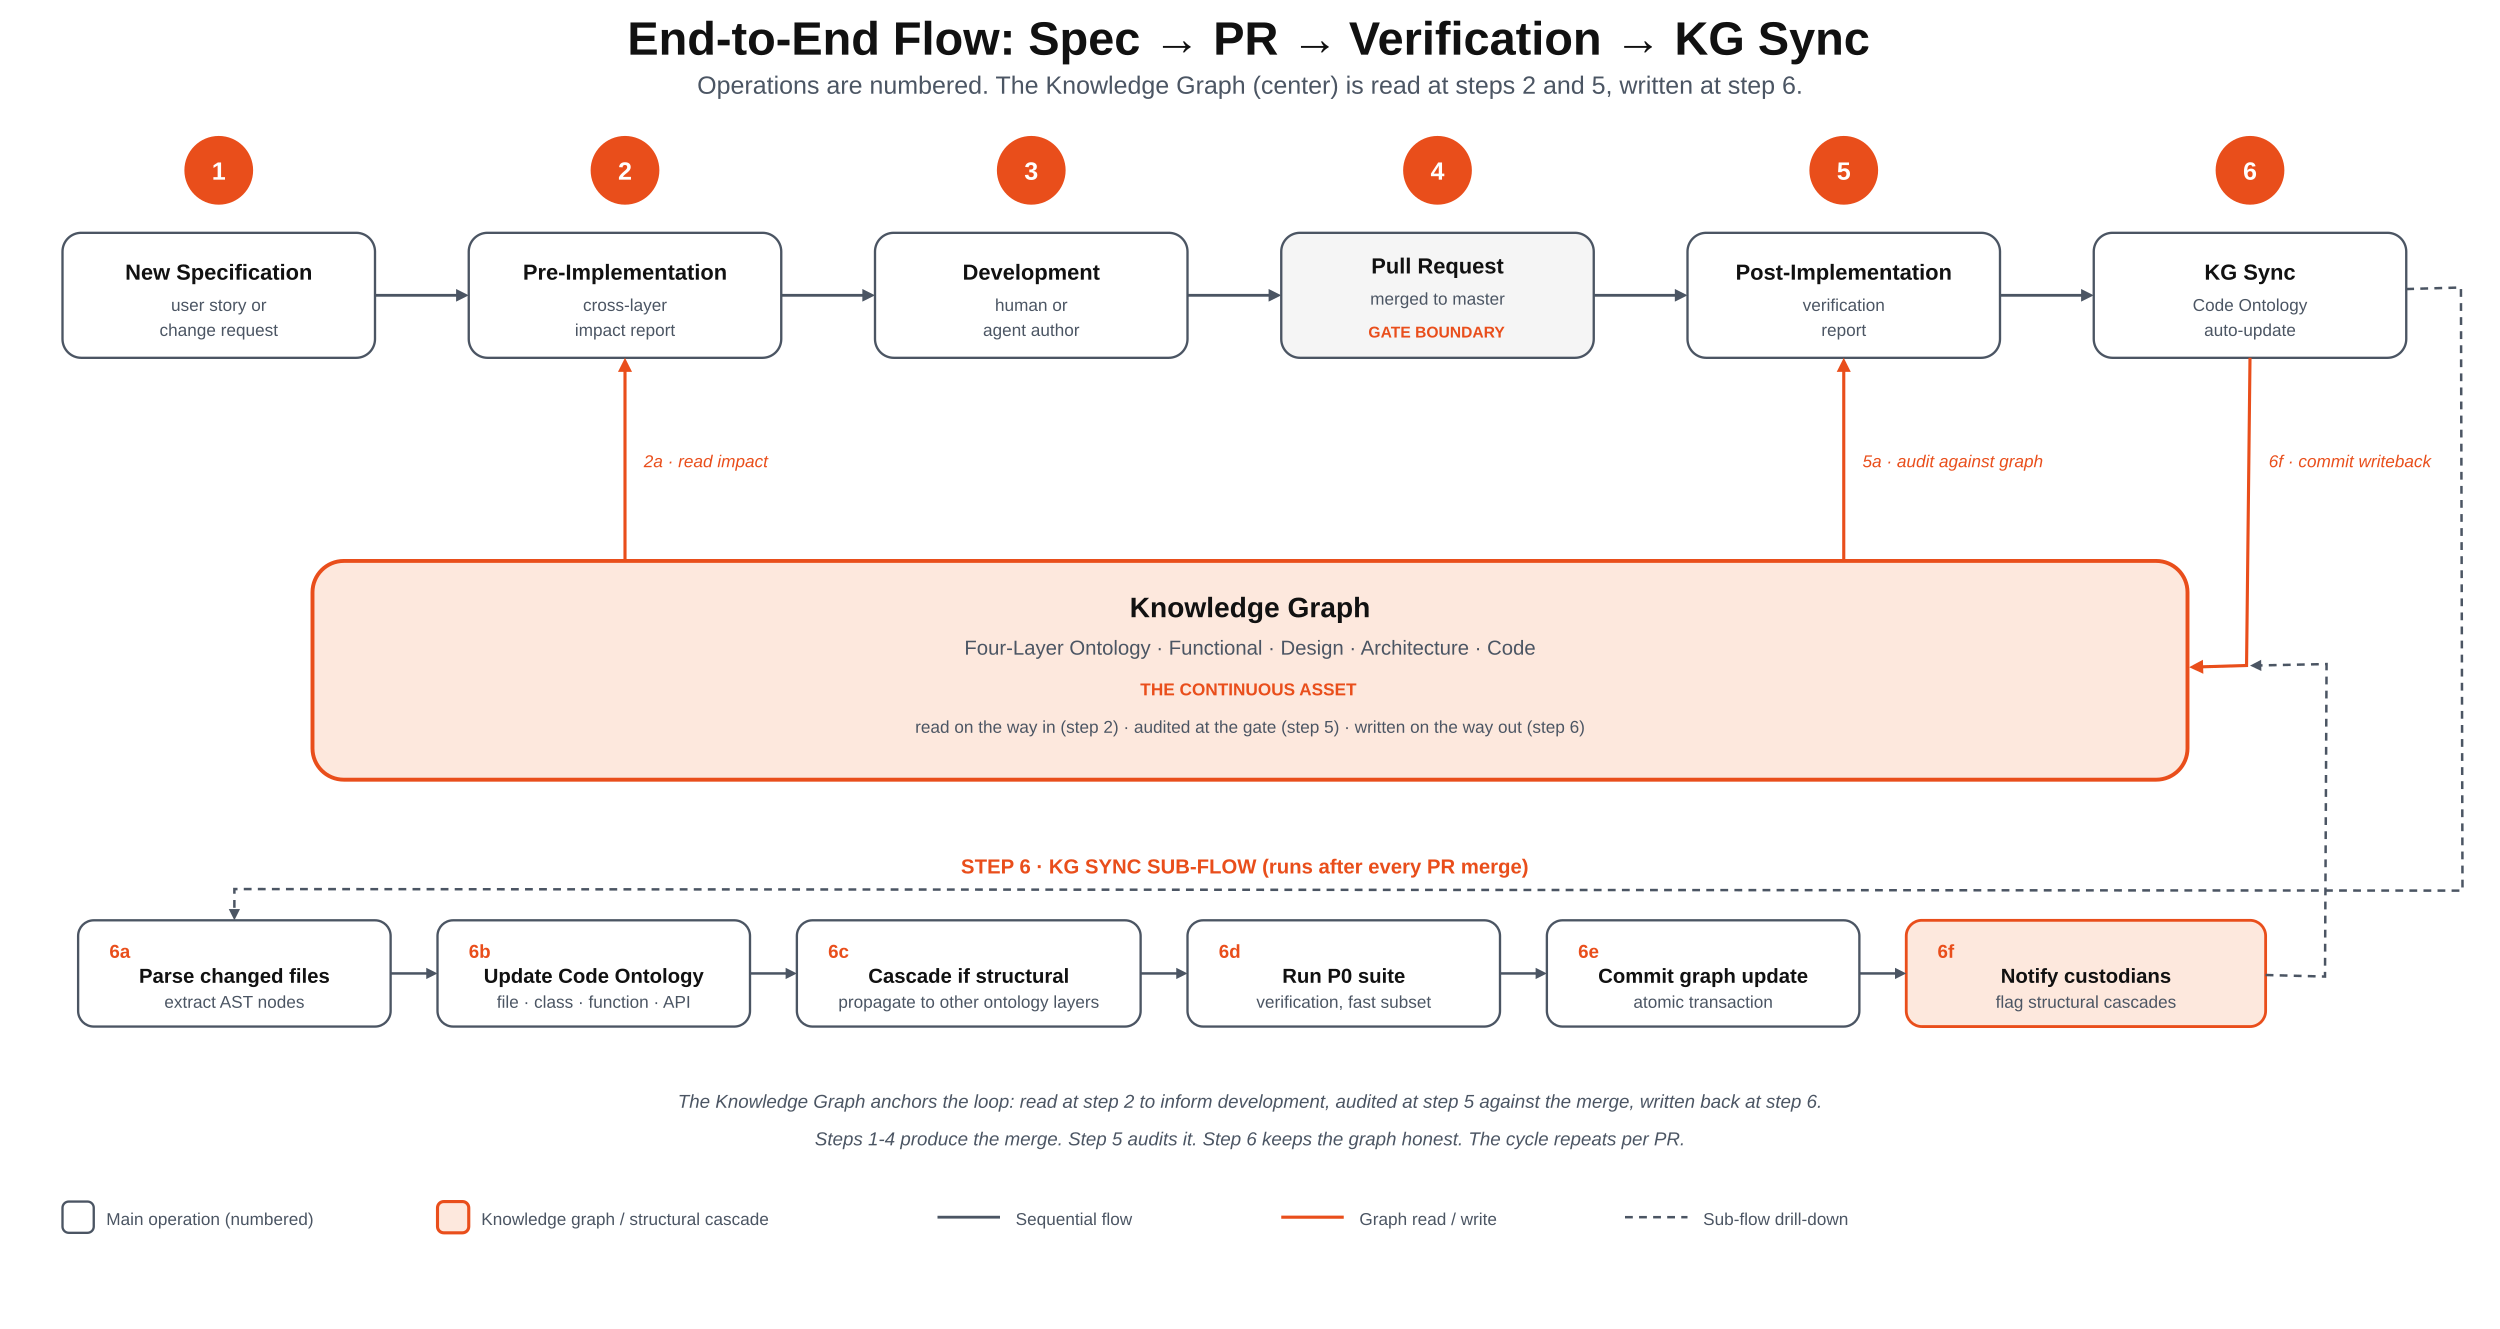
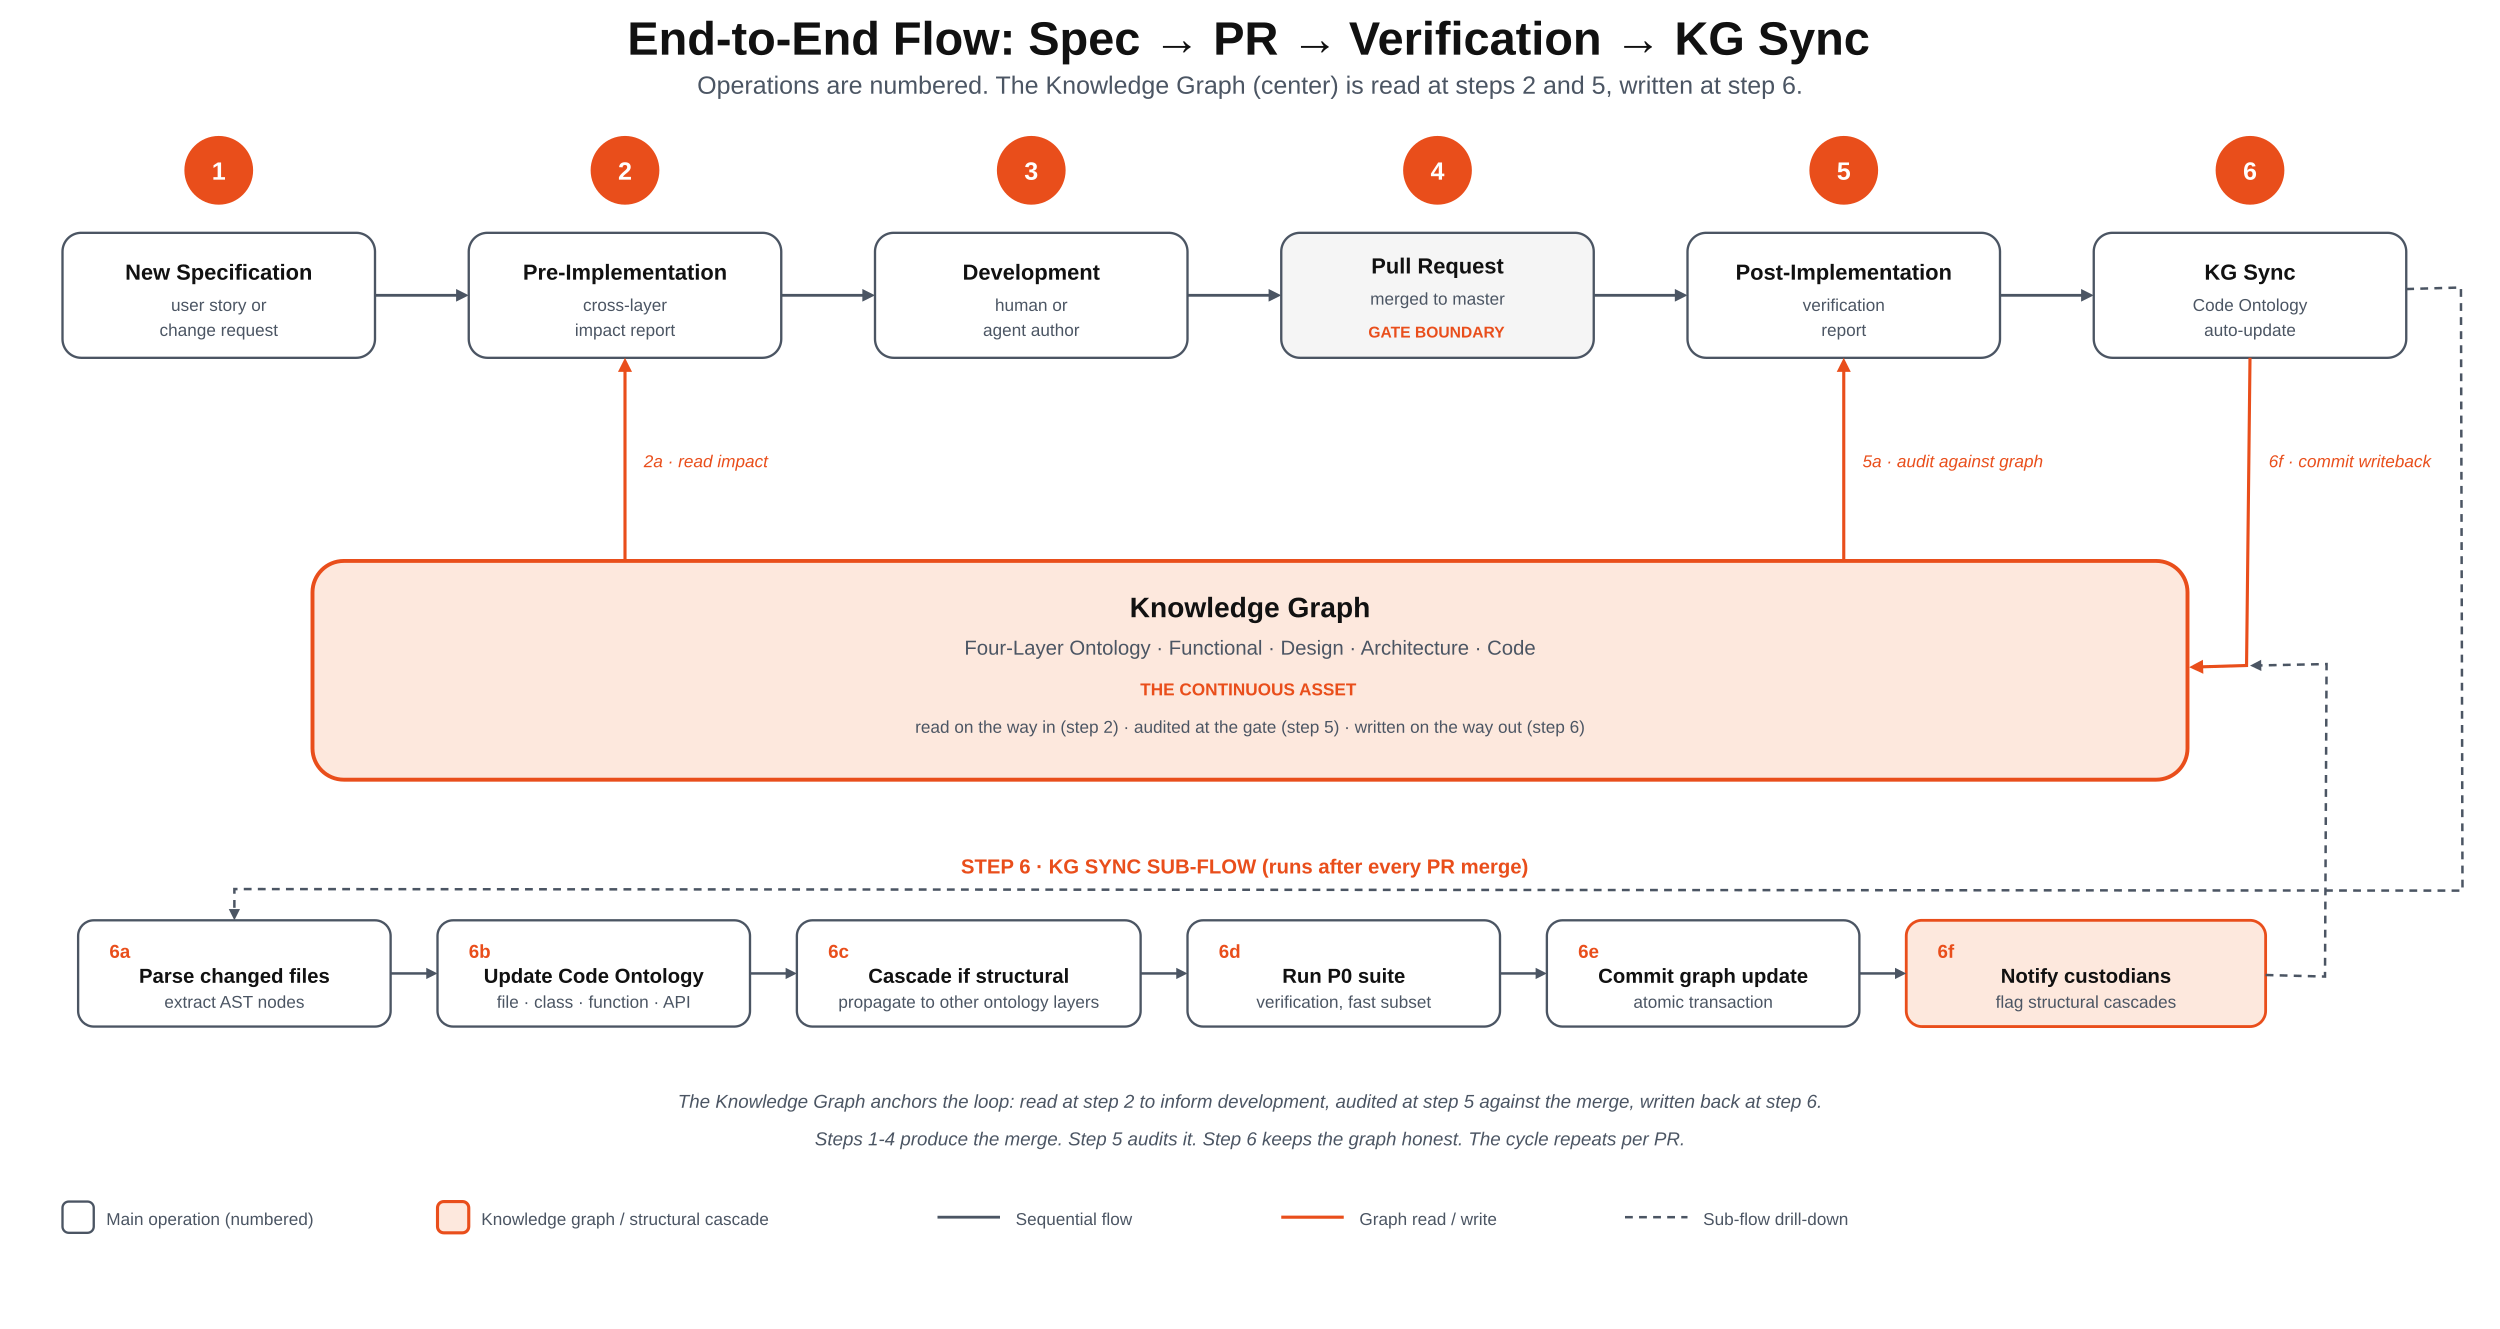
<svg xmlns="http://www.w3.org/2000/svg" width="100%" height="100%" viewBox="0 0 1600 850" version="1.1" xml:space="preserve" style="fill-rule:evenodd;clip-rule:evenodd;" class="se-svg">
  <g transform="matrix(1,0,0,1,629,35)">
    <g transform="matrix(30,0,0,30,235.8252,0)">
        </g>
    <text x="-227.49px" y="0px" style="font-family:'Arial-BoldMT', 'Arial', sans-serif;font-weight:700;font-size:30px;fill:var(--se-text,#111111);">End-to-End Flow: Spec → PR →</text>
  </g>
  <g transform="matrix(1,0,0,1,1030,35)">
    <g transform="matrix(30,0,0,30,-111.665,0)">
        </g>
    <g transform="matrix(30,0,0,30,-101.6748,0)">
        </g>
-     <text x="-166.714px" y="0px" style="font-family:'Arial-BoldMT', 'Arial', sans-serif;font-weight:700;font-size:30px;fill:var(--se-text,#111111);">V<tspan x="-148.359px -131.675px " y="0px 0px ">er</tspan>iﬁcation → KG Sync</text>
+     <text x="-166.714px" y="0px" style="font-family:'Arial-BoldMT', 'Arial', sans-serif;font-weight:700;font-size:30px;fill:var(--se-text,#111111);">Veriﬁcation → KG Sync</text>
  </g>
  <g transform="matrix(1,0,0,1,800,60)">
-     <text x="-353.828px" y="0px" style="font-family:'ArialMT', 'Arial', sans-serif;font-size:16px;fill:var(--se-text-secondary,#4b5563);">Operations are numbered. <tspan x="-162.898px -153.125px " y="0px 0px ">Th</tspan>e Knowledge Graph (center) is read at steps 2 and 5, written at step 6.</text>
+     <text x="-353.828px" y="0px" style="font-family:'ArialMT', 'Arial', sans-serif;font-size:16px;fill:var(--se-text-secondary,#4b5563);">Operations are numbered. The Knowledge Graph (center) is read at steps 2 and 5, written at step 6.</text>
  </g>
  <g transform="matrix(1,0,0,1,0,-71)">
    <circle cx="140" cy="180" r="22" style="fill:var(--se-accent,#E94E1B);" />
  </g>
  <g transform="matrix(1,0,0,1,140,115)">
    <text x="-4.449px" y="0px" style="font-family:'Arial-BoldMT', 'Arial', sans-serif;font-weight:700;font-size:16px;fill:var(--se-box-fill,#ffffff);">1</text>
  </g>
  <g transform="matrix(1,0,0,1,0,-71)">
    <path d="M240,232L240,288C240,294.623 234.623,300 228,300L52,300C45.377,300 40,294.623 40,288L40,232C40,225.377 45.377,220 52,220L228,220C234.623,220 240,225.377 240,232Z" style="fill:var(--se-box-fill,#ffffff);stroke:var(--se-text-secondary,#4b5563);stroke-width:1.5px;" />
  </g>
  <g transform="matrix(1,0,0,1,140,179)">
    <g transform="matrix(14,0,0,14,10.12402,0)">
        </g>
    <g transform="matrix(14,0,0,14,14.78613,0)">
        </g>
    <text x="-59.903px" y="0px" style="font-family:'Arial-BoldMT', 'Arial', sans-serif;font-weight:700;font-size:14px;fill:var(--se-text,#111111);">New Speciﬁcation</text>
  </g>
  <g transform="matrix(1,0,0,1,140,199)">
    <text x="-30.564px" y="0px" style="font-family:'ArialMT', 'Arial', sans-serif;font-size:11px;fill:var(--se-text-secondary,#4b5563);">user story or</text>
  </g>
  <g transform="matrix(1,0,0,1,140,215)">
    <text x="-37.917px" y="0px" style="font-family:'ArialMT', 'Arial', sans-serif;font-size:11px;fill:var(--se-text-secondary,#4b5563);">change request</text>
  </g>
  <g transform="matrix(1,0,0,1,0,-71)">
    <circle cx="400" cy="180" r="22" style="fill:var(--se-accent,#E94E1B);" />
  </g>
  <g transform="matrix(1,0,0,1,400,115)">
    <text x="-4.449px" y="0px" style="font-family:'Arial-BoldMT', 'Arial', sans-serif;font-weight:700;font-size:16px;fill:var(--se-box-fill,#ffffff);">2</text>
  </g>
  <g transform="matrix(1,0,0,1,0,-71)">
    <path d="M500,232L500,288C500,294.623 494.623,300 488,300L312,300C305.377,300 300,294.623 300,288L300,232C300,225.377 305.377,220 312,220L488,220C494.623,220 500,225.377 500,232Z" style="fill:var(--se-box-fill,#ffffff);stroke:var(--se-text-secondary,#4b5563);stroke-width:1.5px;" />
  </g>
  <g transform="matrix(1,0,0,1,400,179)">
    <text x="-65.345px" y="0px" style="font-family:'Arial-BoldMT', 'Arial', sans-serif;font-weight:700;font-size:14px;fill:var(--se-text,#111111);">Pre-Implementation</text>
  </g>
  <g transform="matrix(1,0,0,1,400,199)">
    <text x="-26.893px" y="0px" style="font-family:'ArialMT', 'Arial', sans-serif;font-size:11px;fill:var(--se-text-secondary,#4b5563);">cross-layer</text>
  </g>
  <g transform="matrix(1,0,0,1,400,215)">
    <text x="-32.095px" y="0px" style="font-family:'ArialMT', 'Arial', sans-serif;font-size:11px;fill:var(--se-text-secondary,#4b5563);">impact report</text>
  </g>
  <g transform="matrix(1,0,0,1,0,-71)">
    <circle cx="660" cy="180" r="22" style="fill:var(--se-accent,#E94E1B);" />
  </g>
  <g transform="matrix(1,0,0,1,660,115)">
    <text x="-4.449px" y="0px" style="font-family:'Arial-BoldMT', 'Arial', sans-serif;font-weight:700;font-size:16px;fill:var(--se-box-fill,#ffffff);">3</text>
  </g>
  <g transform="matrix(1,0,0,1,0,-71)">
    <path d="M760,232L760,288C760,294.623 754.623,300 748,300L572,300C565.377,300 560,294.623 560,288L560,232C560,225.377 565.377,220 572,220L748,220C754.623,220 760,225.377 760,232Z" style="fill:var(--se-box-fill,#ffffff);stroke:var(--se-text-secondary,#4b5563);stroke-width:1.5px;" />
  </g>
  <g transform="matrix(1,0,0,1,660,179)">
    <text x="-43.955px" y="0px" style="font-family:'Arial-BoldMT', 'Arial', sans-serif;font-weight:700;font-size:14px;fill:var(--se-text,#111111);">Development</text>
  </g>
  <g transform="matrix(1,0,0,1,660,199)">
    <text x="-23.235px" y="0px" style="font-family:'ArialMT', 'Arial', sans-serif;font-size:11px;fill:var(--se-text-secondary,#4b5563);">human or</text>
  </g>
  <g transform="matrix(1,0,0,1,660,215)">
    <text x="-30.886px" y="0px" style="font-family:'ArialMT', 'Arial', sans-serif;font-size:11px;fill:var(--se-text-secondary,#4b5563);">agent author</text>
  </g>
  <g transform="matrix(1,0,0,1,0,-71)">
    <circle cx="920" cy="180" r="22" style="fill:var(--se-accent,#E94E1B);" />
  </g>
  <g transform="matrix(1,0,0,1,920,115)">
    <text x="-4.449px" y="0px" style="font-family:'Arial-BoldMT', 'Arial', sans-serif;font-weight:700;font-size:16px;fill:var(--se-box-fill,#ffffff);">4</text>
  </g>
  <g transform="matrix(1,0,0,1,0,-71)">
    <path d="M1020,232L1020,288C1020,294.623 1014.623,300 1008,300L832,300C825.377,300 820,294.623 820,288L820,232C820,225.377 825.377,220 832,220L1008,220C1014.623,220 1020,225.377 1020,232Z" style="fill:var(--se-panel-fill,#f5f5f5);stroke:var(--se-text-secondary,#4b5563);stroke-width:1.5px;" />
  </g>
  <g transform="matrix(1,0,0,1,920,175)">
    <text x="-42.396px" y="0px" style="font-family:'Arial-BoldMT', 'Arial', sans-serif;font-weight:700;font-size:14px;fill:var(--se-text,#111111);">Pull Request</text>
  </g>
  <g transform="matrix(1,0,0,1,920,195)">
    <text x="-43.1px" y="0px" style="font-family:'ArialMT', 'Arial', sans-serif;font-size:11px;fill:var(--se-text-secondary,#4b5563);">merged to master</text>
  </g>
  <g transform="matrix(1,0,0,1,919.95,216)">
-     <text x="-44.211px" y="0px" style="font-family:'Arial-BoldMT', 'Arial', sans-serif;font-weight:700;font-size:10px;fill:var(--se-accent,#E94E1B);">G<tspan x="-36.333px -29.753px -23.545px -16.775px -13.896px -6.575px 1.304px 8.625px 15.947px 23.269px 30.59px 37.541px " y="0px 0px 0px 0px 0px 0px 0px 0px 0px 0px 0px 0px ">ATE BOUNDARY</tspan>
-     </text>
+     <text x="-44.211px" y="0px" style="font-family:'Arial-BoldMT', 'Arial', sans-serif;font-weight:700;font-size:10px;fill:var(--se-accent,#E94E1B);">GATE BOUNDARY</text>
  </g>
  <g transform="matrix(1,0,0,1,0,-71)">
    <circle cx="1180" cy="180" r="22" style="fill:var(--se-accent,#E94E1B);" />
  </g>
  <g transform="matrix(1,0,0,1,1180,115)">
    <text x="-4.449px" y="0px" style="font-family:'Arial-BoldMT', 'Arial', sans-serif;font-weight:700;font-size:16px;fill:var(--se-box-fill,#ffffff);">5</text>
  </g>
  <g transform="matrix(1,0,0,1,0,-71)">
    <path d="M1280,232L1280,288C1280,294.623 1274.623,300 1268,300L1092,300C1085.377,300 1080,294.623 1080,288L1080,232C1080,225.377 1085.377,220 1092,220L1268,220C1274.623,220 1280,225.377 1280,232Z" style="fill:var(--se-box-fill,#ffffff);stroke:var(--se-text-secondary,#4b5563);stroke-width:1.5px;" />
  </g>
  <g transform="matrix(1,0,0,1,1180,179)">
    <text x="-69.228px" y="0px" style="font-family:'Arial-BoldMT', 'Arial', sans-serif;font-weight:700;font-size:14px;fill:var(--se-text,#111111);">Post-Implementation</text>
  </g>
  <g transform="matrix(1,0,0,1,1180,199)">
    <g transform="matrix(11,0,0,11,-8.564209,0)">
        </g>
    <g transform="matrix(11,0,0,11,-5.508057,0)">
        </g>
    <text x="-26.289px" y="0px" style="font-family:'ArialMT', 'Arial', sans-serif;font-size:11px;fill:var(--se-text-secondary,#4b5563);">veriﬁcation</text>
  </g>
  <g transform="matrix(1,0,0,1,1180,215)">
    <text x="-14.368px" y="0px" style="font-family:'ArialMT', 'Arial', sans-serif;font-size:11px;fill:var(--se-text-secondary,#4b5563);">report</text>
  </g>
  <g transform="matrix(1,0,0,1,0,-71)">
    <circle cx="1440" cy="180" r="22" style="fill:var(--se-accent,#E94E1B);" />
  </g>
  <g transform="matrix(1,0,0,1,1440,115)">
    <text x="-4.449px" y="0px" style="font-family:'Arial-BoldMT', 'Arial', sans-serif;font-weight:700;font-size:16px;fill:var(--se-box-fill,#ffffff);">6</text>
  </g>
  <g transform="matrix(1,0,0,1,0,-71)">
    <path d="M1540,232L1540,288C1540,294.623 1534.623,300 1528,300L1352,300C1345.377,300 1340,294.623 1340,288L1340,232C1340,225.377 1345.377,220 1352,220L1528,220C1534.623,220 1540,225.377 1540,232Z" style="fill:var(--se-box-fill,#ffffff);stroke:var(--se-text-secondary,#4b5563);stroke-width:1.5px;" />
  </g>
  <g transform="matrix(1,0,0,1,1440,179)">
    <text x="-29.176px" y="0px" style="font-family:'Arial-BoldMT', 'Arial', sans-serif;font-weight:700;font-size:14px;fill:var(--se-text,#111111);">KG Sync</text>
  </g>
  <g transform="matrix(1,0,0,1,1440,199)">
    <text x="-36.69px" y="0px" style="font-family:'ArialMT', 'Arial', sans-serif;font-size:11px;fill:var(--se-text-secondary,#4b5563);">Code Ontology</text>
  </g>
  <g transform="matrix(1,0,0,1,1440,215)">
    <text x="-29.358px" y="0px" style="font-family:'ArialMT', 'Arial', sans-serif;font-size:11px;fill:var(--se-text-secondary,#4b5563);">auto-update</text>
  </g>
  <g transform="matrix(1,0,0,1,0,-71)">
    <g transform="matrix(1,-0,-0,1,-0,71)">
      <path d="M291.9,184.95L300,189L291.9,193.05L291.9,184.95Z" style="fill:var(--se-text-secondary,#4b5563);fill-rule:nonzero;" />
      <path d="M240,189L293.52,189" style="fill:none;fill-rule:nonzero;stroke:var(--se-text-secondary,#4b5563);stroke-width:1.8px;" />
    </g>
  </g>
  <g transform="matrix(1,0,0,1,0,-71)">
    <g transform="matrix(1,-0,-0,1,-0,71)">
      <path d="M551.9,184.95L560,189L551.9,193.05L551.9,184.95Z" style="fill:var(--se-text-secondary,#4b5563);fill-rule:nonzero;" />
      <path d="M500,189L553.52,189" style="fill:none;fill-rule:nonzero;stroke:var(--se-text-secondary,#4b5563);stroke-width:1.8px;" />
    </g>
  </g>
  <g transform="matrix(1,0,0,1,0,-71)">
    <g transform="matrix(1,-0,-0,1,-0,71)">
      <path d="M811.9,184.95L820,189L811.9,193.05L811.9,184.95Z" style="fill:var(--se-text-secondary,#4b5563);fill-rule:nonzero;" />
      <path d="M760,189L813.52,189" style="fill:none;fill-rule:nonzero;stroke:var(--se-text-secondary,#4b5563);stroke-width:1.8px;" />
    </g>
  </g>
  <g transform="matrix(1,0,0,1,0,-71)">
    <g transform="matrix(1,-0,-0,1,-0,71)">
      <path d="M1071.9,184.95L1080,189L1071.9,193.05L1071.9,184.95Z" style="fill:var(--se-text-secondary,#4b5563);fill-rule:nonzero;" />
      <path d="M1020,189L1073.52,189" style="fill:none;fill-rule:nonzero;stroke:var(--se-text-secondary,#4b5563);stroke-width:1.8px;" />
    </g>
  </g>
  <g transform="matrix(1,0,0,1,0,-71)">
    <g transform="matrix(1,-0,-0,1,-0,71)">
      <path d="M1331.9,184.95L1340,189L1331.9,193.05L1331.9,184.95Z" style="fill:var(--se-text-secondary,#4b5563);fill-rule:nonzero;" />
      <path d="M1280,189L1333.52,189" style="fill:none;fill-rule:nonzero;stroke:var(--se-text-secondary,#4b5563);stroke-width:1.8px;" />
    </g>
  </g>
  <g transform="matrix(1,0,0,1,0,-71)">
    <path d="M1400,450L1400,550C1400,561.038 1391.038,570 1380,570L220,570C208.962,570 200,561.038 200,550L200,450C200,438.962 208.962,430 220,430L1380,430C1391.038,430 1400,438.962 1400,450Z" style="fill:var(--se-accent-fill,#FDE8DD);stroke:var(--se-accent,#E94E1B);stroke-width:2.5px;" />
  </g>
  <g transform="matrix(1,0,0,1,800,395)">
    <text x="-77.005px" y="0px" style="font-family:'Arial-BoldMT', 'Arial', sans-serif;font-weight:700;font-size:18px;fill:var(--se-text,#111111);">Knowledge Graph</text>
  </g>
  <g transform="matrix(1,0,0,1,800,419)">
-     <text x="-182.8px" y="0px" style="font-family:'ArialMT', 'Arial', sans-serif;font-size:13px;fill:var(--se-text-secondary,#4b5563);">Four-Layer Ontology · Functional · Design · <tspan x="70.808px 79.479px " y="0px 0px ">Ar</tspan>chitecture · Code</text>
+     <text x="-182.8px" y="0px" style="font-family:'ArialMT', 'Arial', sans-serif;font-size:13px;fill:var(--se-text-secondary,#4b5563);">Four-Layer Ontology · Functional · Design · Architecture · Code</text>
  </g>
  <g transform="matrix(1,0,0,1,799.945,445)">
-     <text x="-70.206px" y="0px" style="font-family:'Arial-BoldMT', 'Arial', sans-serif;font-weight:700;font-size:11px;fill:var(--se-accent,#E94E1B);">T<tspan x="-63.377px -55.323px -47.876px -44.71px -36.656px -27.99px -19.936px -13.107px -9.94px -1.887px 6.167px 14.833px 22.887px 30.334px 33.092px 41.146px 48.593px 56.04px 63.487px " y="0px 0px 0px 0px 0px 0px 0px 0px 0px 0px 0px 0px 0px 0px 0px 0px 0px 0px 0px ">HE CONTINUOUS ASSET</tspan>
-     </text>
+     <text x="-70.206px" y="0px" style="font-family:'Arial-BoldMT', 'Arial', sans-serif;font-weight:700;font-size:11px;fill:var(--se-accent,#E94E1B);">THE CONTINUOUS ASSET</text>
  </g>
  <g transform="matrix(1,0,0,1,800,469)">
    <text x="-214.309px" y="0px" style="font-family:'ArialMT', 'Arial', sans-serif;font-size:11px;fill:var(--se-text-secondary,#4b5563);">read on the way in (step 2) · audited at the gate (step 5) · written on the way out (step 6)</text>
  </g>
  <g transform="matrix(1,0,0,1,0,-71)">
    <g transform="matrix(1,-0,-0,1,-0,71)">
      <path d="M395.5,238L400,229L404.5,238L395.5,238Z" style="fill:var(--se-accent,#E94E1B);fill-rule:nonzero;" />
      <path d="M400,359L400,236.2" style="fill:none;fill-rule:nonzero;stroke:var(--se-accent,#E94E1B);stroke-width:2px;" />
    </g>
  </g>
  <g transform="matrix(1,0,0,1,412,299)">
    <text x="0px" y="0px" style="font-family:'Arial-ItalicMT', 'Arial', sans-serif;font-style:italic;font-size:11px;fill:var(--se-accent,#E94E1B);">2a · read impact</text>
  </g>
  <g transform="matrix(1,0,0,1,0,-71)">
    <g transform="matrix(1,-0,-0,1,-0,71)">
      <path d="M1175.5,238L1180,229L1184.5,238L1175.5,238Z" style="fill:var(--se-accent,#E94E1B);fill-rule:nonzero;" />
      <path d="M1180,359L1180,236.2" style="fill:none;fill-rule:nonzero;stroke:var(--se-accent,#E94E1B);stroke-width:2px;" />
    </g>
  </g>
  <g transform="matrix(1,0,0,1,1192,299)">
    <text x="0px" y="0px" style="font-family:'Arial-ItalicMT', 'Arial', sans-serif;font-style:italic;font-size:11px;fill:var(--se-accent,#E94E1B);">5a · audit against graph</text>
  </g>
  <g transform="matrix(1,0,0,1,0,-71)">
    <g transform="matrix(1,-0,-0,1,-0,71)">
      <path d="M1410.131,431.229L1401,427L1409.861,422.233L1410.131,431.229Z" style="fill:var(--se-accent,#E94E1B);fill-rule:nonzero;" />
      <path d="M1440,229L1437.793,425.899C1437.793,425.899 1418.907,426.464 1408.197,426.785" style="fill:none;fill-rule:nonzero;stroke:var(--se-accent,#E94E1B);stroke-width:2px;" />
    </g>
  </g>
  <g transform="matrix(1,0,0,1,1452,299)">
    <text x="0px" y="0px" style="font-family:'Arial-ItalicMT', 'Arial', sans-serif;font-style:italic;font-size:11px;fill:var(--se-accent,#E94E1B);">6f · commit writeback</text>
  </g>
  <g transform="matrix(1,0,0,1,799.935,559)">
-     <text x="-184.939px" y="0px" style="font-family:'Arial-BoldMT', 'Arial', sans-serif;font-weight:700;font-size:13px;fill:var(--se-accent,#E94E1B);">S<tspan x="-176.138px -168.067px -159.266px -150.7px -146.958px -139.598px -135.856px -131.397px -127.656px -118.137px -107.896px -104.154px -95.353px -86.552px -77.034px -67.516px -63.774px -54.973px -45.455px -35.936px -31.477px -23.406px -15.336px -5.094px 7.306px 11.048px 15.507px 20.696px 28.767px 36.838px 44.198px 47.94px 55.3px 59.759px 64.218px 71.578px 76.767px 80.509px 87.869px 95.229px 102.589px 107.778px 115.138px 118.88px 127.681px 137.199px 140.941px 152.63px 159.99px 165.179px 173.25px 180.61px " y="0px 0px 0px 0px 0px 0px 0px 0px 0px 0px 0px 0px 0px 0px 0px 0px 0px 0px 0px 0px 0px 0px 0px 0px 0px 0px 0px 0px 0px 0px 0px 0px 0px 0px 0px 0px 0px 0px 0px 0px 0px 0px 0px 0px 0px 0px 0px 0px 0px 0px 0px 0px ">TEP 6 · KG SYNC SUB-FLOW (runs after every PR merge)</tspan>
-     </text>
+     <text x="-184.939px" y="0px" style="font-family:'Arial-BoldMT', 'Arial', sans-serif;font-weight:700;font-size:13px;fill:var(--se-accent,#E94E1B);">STEP 6 · KG SYNC SUB-FLOW (runs after every PR merge)</text>
  </g>
  <g transform="matrix(1,0,0,1,0,-71)">
    <path d="M250,670L250,718C250,723.519 245.519,728 240,728L60,728C54.481,728 50,723.519 50,718L50,670C50,664.481 54.481,660 60,660L240,660C245.519,660 250,664.481 250,670Z" style="fill:var(--se-box-fill,#ffffff);stroke:var(--se-text-secondary,#4b5563);stroke-width:1.5px;" />
  </g>
  <g transform="matrix(1,0,0,1,70,613)">
    <text x="0px" y="0px" style="font-family:'Arial-BoldMT', 'Arial', sans-serif;font-weight:700;font-size:12px;fill:var(--se-accent,#E94E1B);">6a</text>
  </g>
  <g transform="matrix(1,0,0,1,150,629)">
    <g transform="matrix(13,0,0,13,35.04224,0)">
        </g>
    <g transform="matrix(13,0,0,13,39.37134,0)">
        </g>
    <text x="-61.055px" y="0px" style="font-family:'Arial-BoldMT', 'Arial', sans-serif;font-weight:700;font-size:13px;fill:var(--se-text,#111111);">Parse changed ﬁles</text>
  </g>
  <g transform="matrix(1,0,0,1,150,645)">
-     <text x="-44.841px" y="0px" style="font-family:'ArialMT', 'Arial', sans-serif;font-size:11px;fill:var(--se-text-secondary,#4b5563);">extract <tspan x="-9.381px -2.044px 5.293px 11.814px 14.87px " y="0px 0px 0px 0px 0px ">AST n</tspan>odes</text>
+     <text x="-44.841px" y="0px" style="font-family:'ArialMT', 'Arial', sans-serif;font-size:11px;fill:var(--se-text-secondary,#4b5563);">extract AST nodes</text>
  </g>
  <g transform="matrix(1,0,0,1,0,-71)">
    <path d="M480,670L480,718C480,723.519 475.519,728 470,728L290,728C284.481,728 280,723.519 280,718L280,670C280,664.481 284.481,660 290,660L470,660C475.519,660 480,664.481 480,670Z" style="fill:var(--se-box-fill,#ffffff);stroke:var(--se-text-secondary,#4b5563);stroke-width:1.5px;" />
  </g>
  <g transform="matrix(1,0,0,1,300,613)">
    <text x="0px" y="0px" style="font-family:'Arial-BoldMT', 'Arial', sans-serif;font-weight:700;font-size:12px;fill:var(--se-accent,#E94E1B);">6b</text>
  </g>
  <g transform="matrix(1,0,0,1,380,629)">
    <text x="-70.415px" y="0px" style="font-family:'Arial-BoldMT', 'Arial', sans-serif;font-weight:700;font-size:13px;fill:var(--se-text,#111111);">Update Code Ontology</text>
  </g>
  <g transform="matrix(1,0,0,1,380,645)">
    <g transform="matrix(11,0,0,11,-62.04956,0)">
        </g>
    <g transform="matrix(11,0,0,11,-58.99341,0)">
        </g>
-     <text x="-62.05px" y="0px" style="font-family:'ArialMT', 'Arial', sans-serif;font-size:11px;fill:var(--se-text-secondary,#4b5563);">ﬁle · class · function · <tspan x="44.32px 51.656px " y="0px 0px ">AP</tspan>I</text>
+     <text x="-62.05px" y="0px" style="font-family:'ArialMT', 'Arial', sans-serif;font-size:11px;fill:var(--se-text-secondary,#4b5563);">ﬁle · class · function · API</text>
  </g>
  <g transform="matrix(1,0,0,1,0,-71)">
    <path d="M730,670L730,718C730,723.519 725.519,728 720,728L520,728C514.481,728 510,723.519 510,718L510,670C510,664.481 514.481,660 520,660L720,660C725.519,660 730,664.481 730,670Z" style="fill:var(--se-box-fill,#ffffff);stroke:var(--se-text-secondary,#4b5563);stroke-width:1.5px;" />
  </g>
  <g transform="matrix(1,0,0,1,530,613)">
    <text x="0px" y="0px" style="font-family:'Arial-BoldMT', 'Arial', sans-serif;font-weight:700;font-size:12px;fill:var(--se-accent,#E94E1B);">6c</text>
  </g>
  <g transform="matrix(1,0,0,1,620,629)">
    <text x="-64.302px" y="0px" style="font-family:'Arial-BoldMT', 'Arial', sans-serif;font-weight:700;font-size:13px;fill:var(--se-text,#111111);">Cascade if structural</text>
  </g>
  <g transform="matrix(1,0,0,1,620,645)">
    <text x="-83.472px" y="0px" style="font-family:'ArialMT', 'Arial', sans-serif;font-size:11px;fill:var(--se-text-secondary,#4b5563);">propagate to other ontology layers</text>
  </g>
  <g transform="matrix(1,0,0,1,0,-71)">
    <path d="M960,670L960,718C960,723.519 955.519,728 950,728L770,728C764.481,728 760,723.519 760,718L760,670C760,664.481 764.481,660 770,660L950,660C955.519,660 960,664.481 960,670Z" style="fill:var(--se-box-fill,#ffffff);stroke:var(--se-text-secondary,#4b5563);stroke-width:1.5px;" />
  </g>
  <g transform="matrix(1,0,0,1,780,613)">
    <text x="0px" y="0px" style="font-family:'Arial-BoldMT', 'Arial', sans-serif;font-weight:700;font-size:12px;fill:var(--se-accent,#E94E1B);">6d</text>
  </g>
  <g transform="matrix(1,0,0,1,860,629)">
    <text x="-39.368px" y="0px" style="font-family:'Arial-BoldMT', 'Arial', sans-serif;font-weight:700;font-size:13px;fill:var(--se-text,#111111);">Run P0 suite</text>
  </g>
  <g transform="matrix(1,0,0,1,860,645)">
    <g transform="matrix(11,0,0,11,-38.21802,0)">
        </g>
    <g transform="matrix(11,0,0,11,-35.16186,0)">
        </g>
    <text x="-55.943px" y="0px" style="font-family:'ArialMT', 'Arial', sans-serif;font-size:11px;fill:var(--se-text-secondary,#4b5563);">veriﬁcation, fast subset</text>
  </g>
  <g transform="matrix(1,0,0,1,0,-71)">
    <path d="M1190,670L1190,718C1190,723.519 1185.519,728 1180,728L1000,728C994.481,728 990,723.519 990,718L990,670C990,664.481 994.481,660 1000,660L1180,660C1185.519,660 1190,664.481 1190,670Z" style="fill:var(--se-box-fill,#ffffff);stroke:var(--se-text-secondary,#4b5563);stroke-width:1.5px;" />
  </g>
  <g transform="matrix(1,0,0,1,1010,613)">
    <text x="0px" y="0px" style="font-family:'Arial-BoldMT', 'Arial', sans-serif;font-weight:700;font-size:12px;fill:var(--se-accent,#E94E1B);">6e</text>
  </g>
  <g transform="matrix(1,0,0,1,1090,629)">
    <text x="-67.168px" y="0px" style="font-family:'Arial-BoldMT', 'Arial', sans-serif;font-weight:700;font-size:13px;fill:var(--se-text,#111111);">Commit graph update</text>
  </g>
  <g transform="matrix(1,0,0,1,1090,645)">
    <text x="-44.631px" y="0px" style="font-family:'ArialMT', 'Arial', sans-serif;font-size:11px;fill:var(--se-text-secondary,#4b5563);">atomic transaction</text>
  </g>
  <g transform="matrix(1,0,0,1,0,-71)">
    <path d="M1450,670L1450,718C1450,723.519 1445.519,728 1440,728L1230,728C1224.481,728 1220,723.519 1220,718L1220,670C1220,664.481 1224.481,660 1230,660L1440,660C1445.519,660 1450,664.481 1450,670Z" style="fill:var(--se-accent-fill,#FDE8DD);stroke:var(--se-accent,#E94E1B);stroke-width:1.8px;" />
  </g>
  <g transform="matrix(1,0,0,1,1240,613)">
    <text x="0px" y="0px" style="font-family:'Arial-BoldMT', 'Arial', sans-serif;font-weight:700;font-size:12px;fill:var(--se-accent,#E94E1B);">6f</text>
  </g>
  <g transform="matrix(1,0,0,1,1335,629)">
    <text x="-54.533px" y="0px" style="font-family:'Arial-BoldMT', 'Arial', sans-serif;font-weight:700;font-size:13px;fill:var(--se-text,#111111);">Notify custodians</text>
  </g>
  <g transform="matrix(1,0,0,1,1335,645)">
    <g transform="matrix(11,0,0,11,-57.77685,0)">
        </g>
    <g transform="matrix(11,0,0,11,-54.7207,0)">
        </g>
    <text x="-57.777px" y="0px" style="font-family:'ArialMT', 'Arial', sans-serif;font-size:11px;fill:var(--se-text-secondary,#4b5563);">ﬂag structural cascades</text>
  </g>
  <g transform="matrix(1,0,0,1,0,-71)">
    <g transform="matrix(1,-0,-0,1,-0,71)">
      <path d="M272.8,619.4L280,623L272.8,626.6L272.8,619.4Z" style="fill:var(--se-text-secondary,#4b5563);fill-rule:nonzero;" />
      <path d="M250,623L274.24,623" style="fill:none;fill-rule:nonzero;stroke:var(--se-text-secondary,#4b5563);stroke-width:1.6px;" />
    </g>
  </g>
  <g transform="matrix(1,0,0,1,0,-71)">
    <g transform="matrix(1,-0,-0,1,-0,71)">
      <path d="M502.8,619.4L510,623L502.8,626.6L502.8,619.4Z" style="fill:var(--se-text-secondary,#4b5563);fill-rule:nonzero;" />
      <path d="M480,623L504.24,623" style="fill:none;fill-rule:nonzero;stroke:var(--se-text-secondary,#4b5563);stroke-width:1.6px;" />
    </g>
  </g>
  <g transform="matrix(1,0,0,1,0,-71)">
    <g transform="matrix(1,-0,-0,1,-0,71)">
      <path d="M752.8,619.4L760,623L752.8,626.6L752.8,619.4Z" style="fill:var(--se-text-secondary,#4b5563);fill-rule:nonzero;" />
      <path d="M730,623L754.24,623" style="fill:none;fill-rule:nonzero;stroke:var(--se-text-secondary,#4b5563);stroke-width:1.6px;" />
    </g>
  </g>
  <g transform="matrix(1,0,0,1,0,-71)">
    <g transform="matrix(1,-0,-0,1,-0,71)">
      <path d="M982.8,619.4L990,623L982.8,626.6L982.8,619.4Z" style="fill:var(--se-text-secondary,#4b5563);fill-rule:nonzero;" />
      <path d="M960,623L984.24,623" style="fill:none;fill-rule:nonzero;stroke:var(--se-text-secondary,#4b5563);stroke-width:1.6px;" />
    </g>
  </g>
  <g transform="matrix(1,0,0,1,0,-71)">
    <g transform="matrix(1,-0,-0,1,-0,71)">
      <path d="M1212.8,619.4L1220,623L1212.8,626.6L1212.8,619.4Z" style="fill:var(--se-text-secondary,#4b5563);fill-rule:nonzero;" />
      <path d="M1190,623L1214.24,623" style="fill:none;fill-rule:nonzero;stroke:var(--se-text-secondary,#4b5563);stroke-width:1.6px;" />
    </g>
  </g>
  <g transform="matrix(1,0,0,1,0,-71)">
    <g transform="matrix(1,-0,-0,1,-0,71)">
      <path d="M153.6,581.8L150,589L146.4,581.8L153.6,581.8Z" style="fill:var(--se-text-secondary,#4b5563);fill-rule:nonzero;" />
      <path d="M1540,185L1575,184L1576,570L150,569L150,583.24" style="fill:none;fill-rule:nonzero;stroke:var(--se-text-secondary,#4b5563);stroke-width:1.6px;stroke-dasharray:5,4;" />
    </g>
  </g>
  <g transform="matrix(1,0,0,1,0,-71)">
    <g transform="matrix(1,-0,-0,1,-0,71)">
      <path d="M1447.272,429.452L1440,426L1447.125,422.254L1447.272,429.452Z" style="fill:var(--se-text-secondary,#4b5563);fill-rule:nonzero;" />
      <path d="M1450,624L1488,625L1489,425C1489,425 1458.708,425.618 1445.759,425.882" style="fill:none;fill-rule:nonzero;stroke:var(--se-text-secondary,#4b5563);stroke-width:1.6px;stroke-dasharray:5,4;" />
    </g>
  </g>
  <g transform="matrix(1,0,0,1,800,709)">
    <text x="-366.22px" y="0px" style="font-family:'Arial-ItalicMT', 'Arial', sans-serif;font-style:italic;font-size:12px;fill:var(--se-text-secondary,#4b5563);">The Knowledge Graph anchors the loop: read at step 2 to inform development, audited at step 5 against the merge, written back at step 6.</text>
  </g>
  <g transform="matrix(1,0,0,1,800,733)">
    <text x="-278.496px" y="0px" style="font-family:'Arial-ItalicMT', 'Arial', sans-serif;font-style:italic;font-size:12px;fill:var(--se-text-secondary,#4b5563);">Steps 1-4 produce the merge. Step 5 audits it. Step 6 keeps the graph honest. The cycle repeats per PR.</text>
  </g>
  <g transform="matrix(1,0,0,1,0,-71)">
    <path d="M60,844L60,856C60,858.208 58.208,860 56,860L44,860C41.792,860 40,858.208 40,856L40,844C40,841.792 41.792,840 44,840L56,840C58.208,840 60,841.792 60,844Z" style="fill:var(--se-box-fill,#ffffff);stroke:var(--se-text-secondary,#4b5563);stroke-width:1.5px;" />
  </g>
  <g transform="matrix(1,0,0,1,68,784)">
    <text x="0px" y="0px" style="font-family:'ArialMT', 'Arial', sans-serif;font-size:11px;fill:var(--se-text-secondary,#4b5563);">Main operation (numbered)</text>
  </g>
  <g transform="matrix(1,0,0,1,0,-71)">
    <path d="M300,844L300,856C300,858.208 298.208,860 296,860L284,860C281.792,860 280,858.208 280,856L280,844C280,841.792 281.792,840 284,840L296,840C298.208,840 300,841.792 300,844Z" style="fill:var(--se-accent-fill,#FDE8DD);stroke:var(--se-accent,#E94E1B);stroke-width:2px;" />
  </g>
  <g transform="matrix(1,0,0,1,308,784)">
    <text x="0px" y="0px" style="font-family:'ArialMT', 'Arial', sans-serif;font-size:11px;fill:var(--se-text-secondary,#4b5563);">Knowledge graph / structural cascade</text>
  </g>
  <g transform="matrix(1,0,0,1,0,-71)">
    <path d="M600,850L640,850" style="fill:none;fill-rule:nonzero;stroke:var(--se-text-secondary,#4b5563);stroke-width:1.8px;" />
  </g>
  <g transform="matrix(1,0,0,1,650,784)">
    <g transform="matrix(11,0,0,11,55.04297,0)">
        </g>
    <g transform="matrix(11,0,0,11,58.09912,0)">
        </g>
    <text x="0px" y="0px" style="font-family:'ArialMT', 'Arial', sans-serif;font-size:11px;fill:var(--se-text-secondary,#4b5563);">Sequential ﬂow</text>
  </g>
  <g transform="matrix(1,0,0,1,0,-71)">
    <path d="M820,850L860,850" style="fill:none;fill-rule:nonzero;stroke:var(--se-accent,#E94E1B);stroke-width:2px;" />
  </g>
  <g transform="matrix(1,0,0,1,870,784)">
    <text x="0px" y="0px" style="font-family:'ArialMT', 'Arial', sans-serif;font-size:11px;fill:var(--se-text-secondary,#4b5563);">Graph read / write</text>
  </g>
  <g transform="matrix(1,0,0,1,0,-71)">
    <path d="M1040,850L1080,850" style="fill:none;fill-rule:nonzero;stroke:var(--se-text-secondary,#4b5563);stroke-width:1.6px;stroke-dasharray:5,4;" />
  </g>
  <g transform="matrix(1,0,0,1,1090,784)">
    <g transform="matrix(11,0,0,11,23.23535,0)">
        </g>
    <g transform="matrix(11,0,0,11,26.2915,0)">
        </g>
    <text x="0px" y="0px" style="font-family:'ArialMT', 'Arial', sans-serif;font-size:11px;fill:var(--se-text-secondary,#4b5563);">Sub-ﬂow drill-down</text>
  </g>
</svg>
